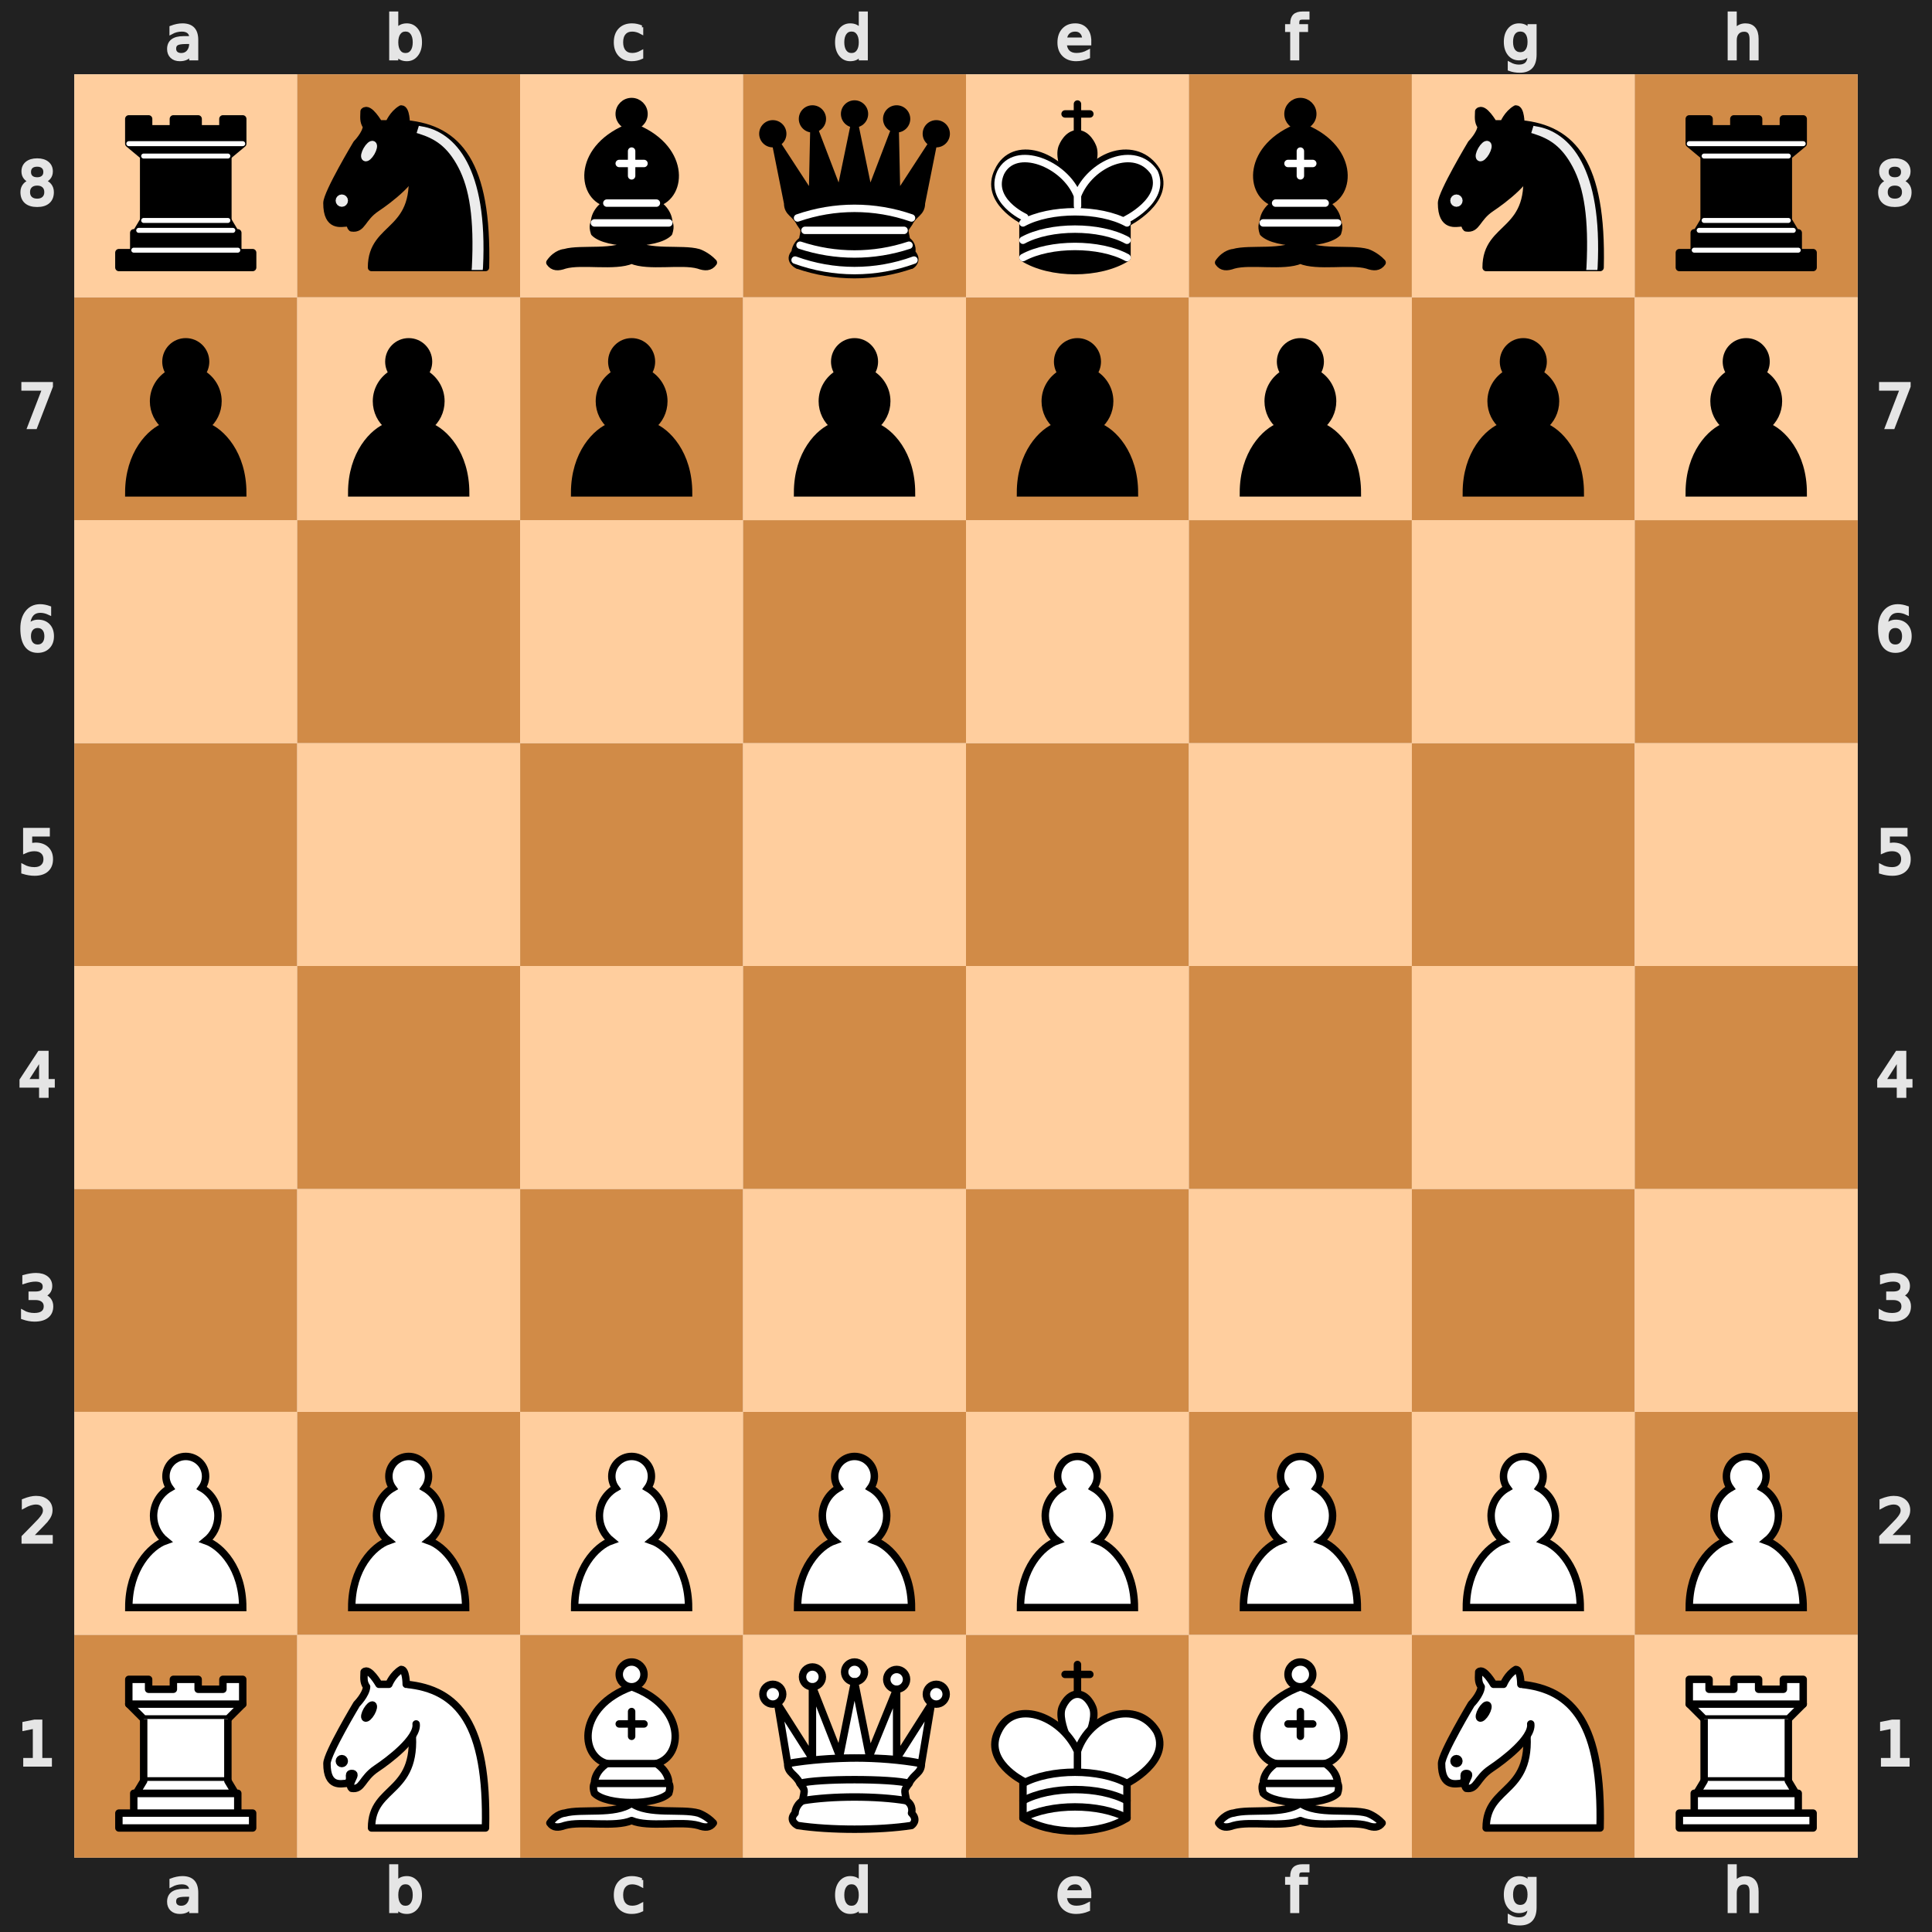
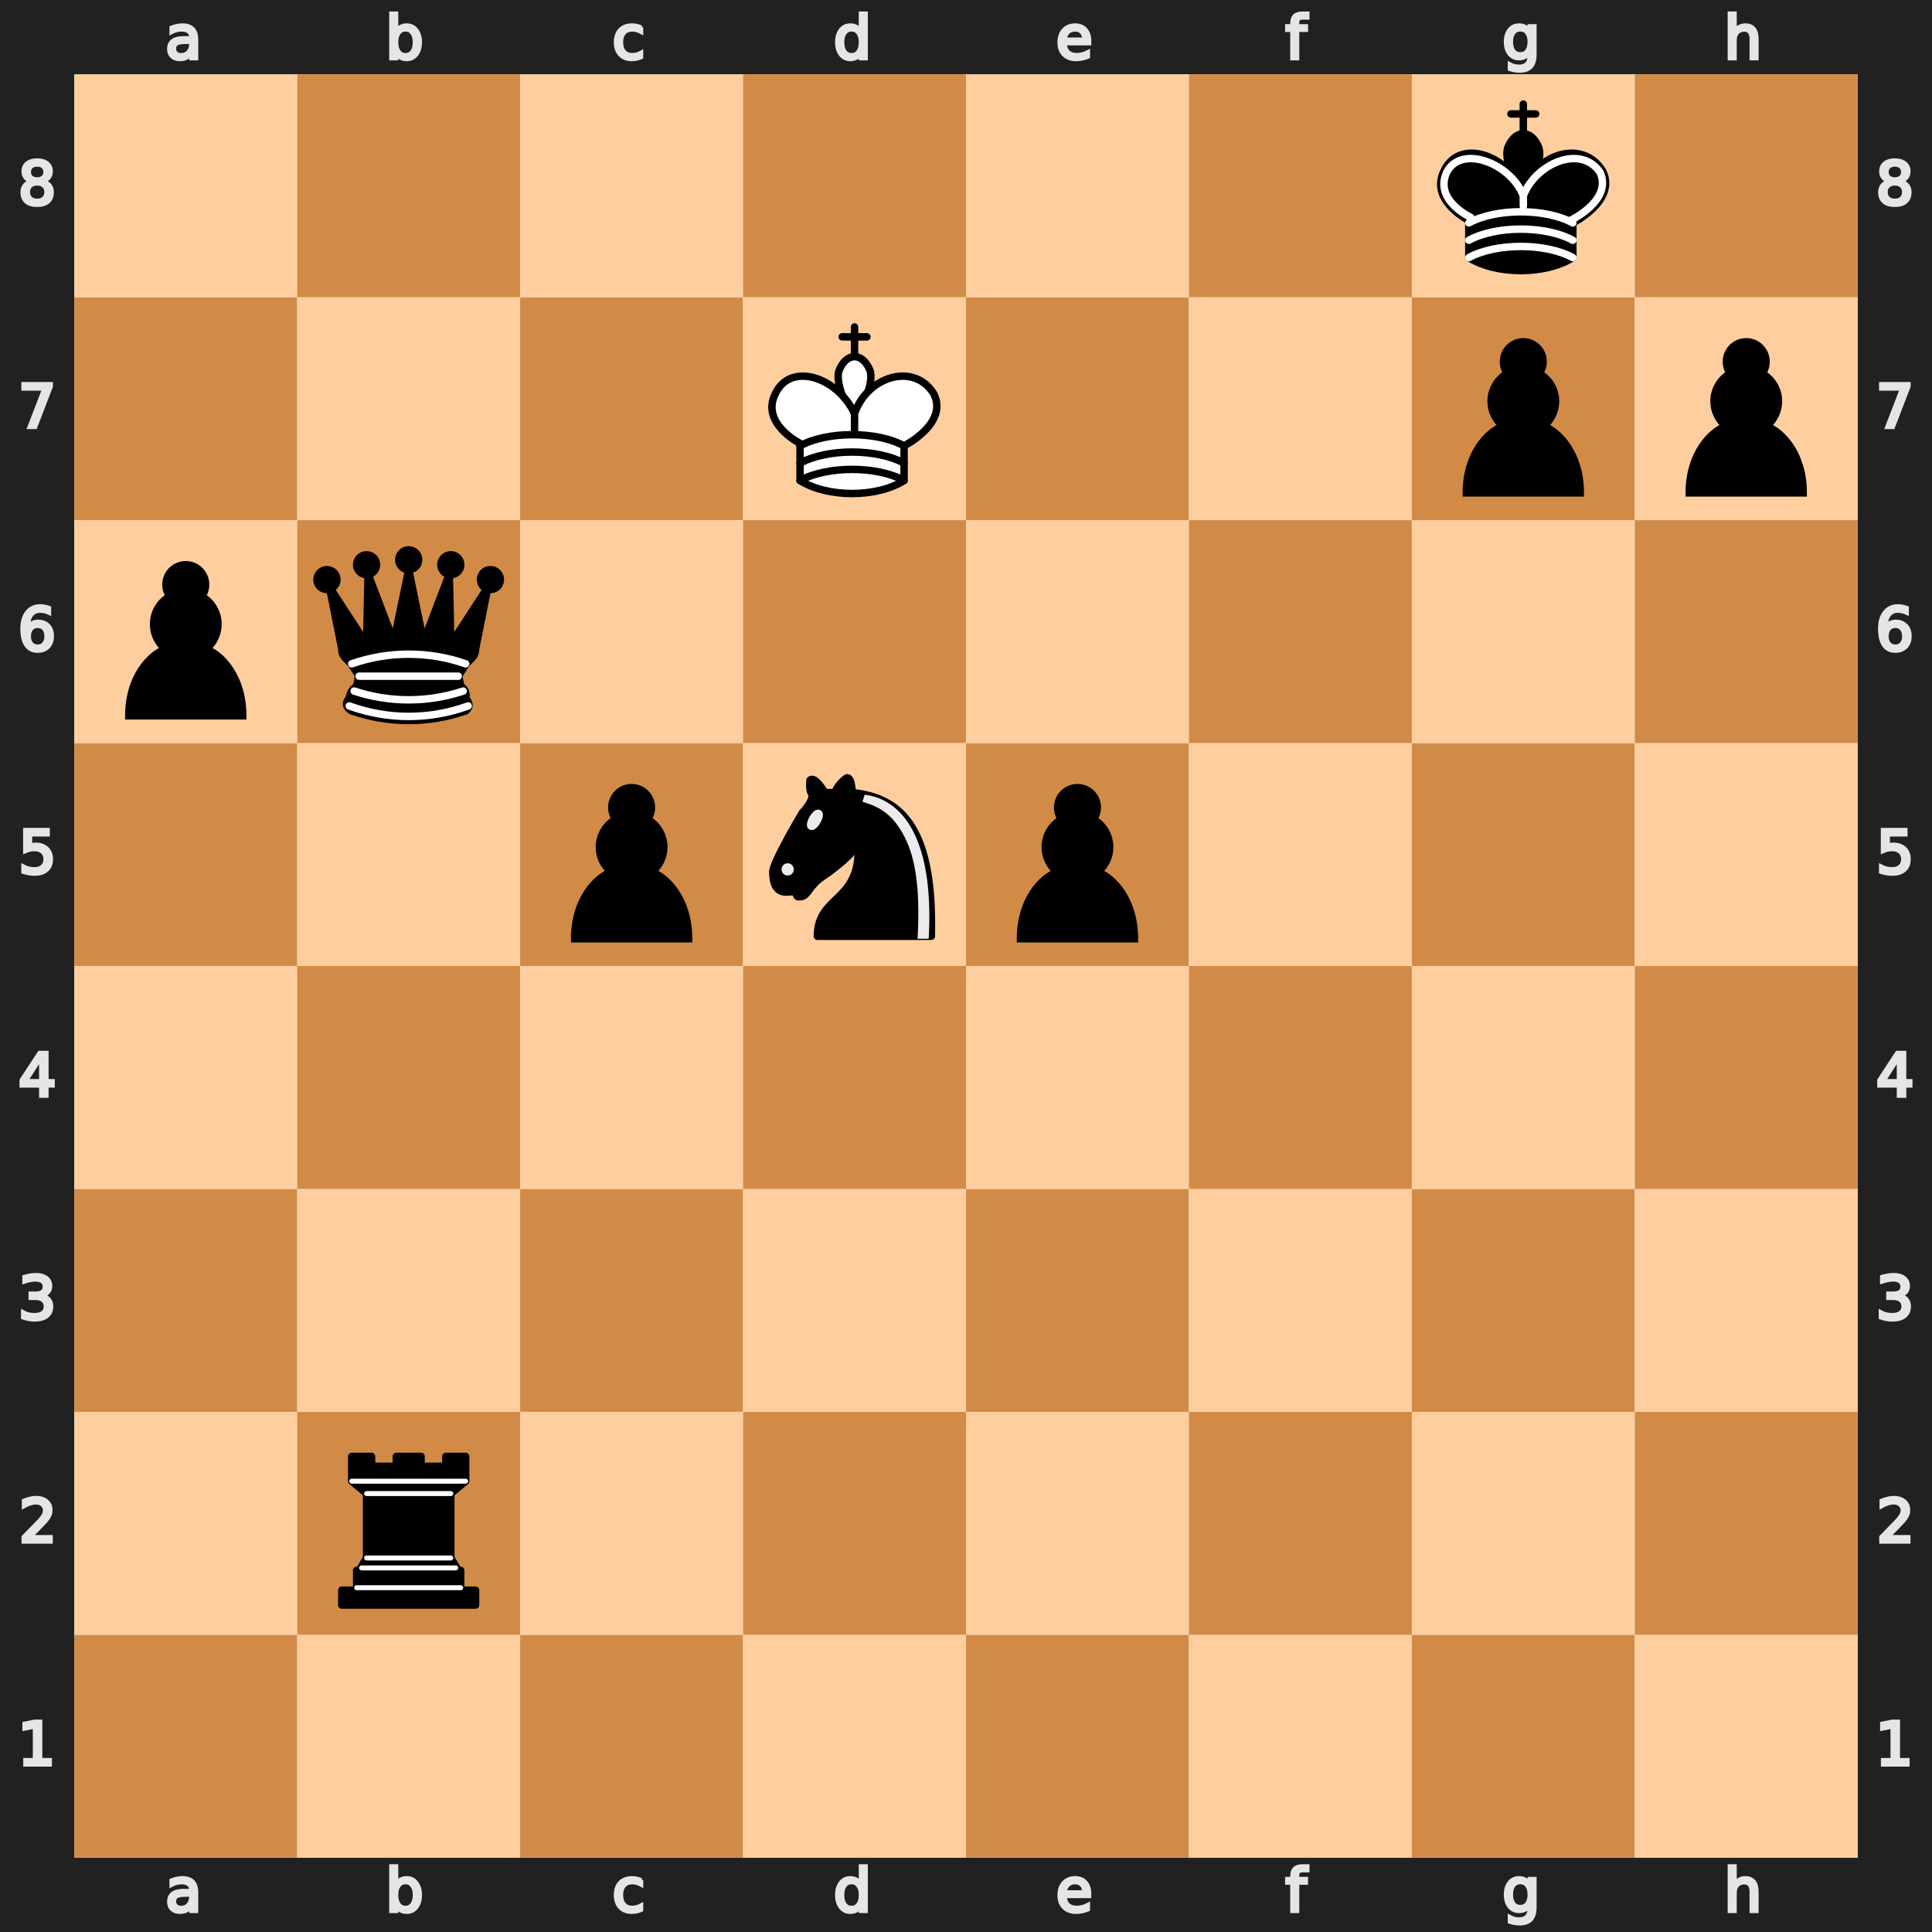
<svg xmlns="http://www.w3.org/2000/svg" xmlns:xlink="http://www.w3.org/1999/xlink" viewBox="0 0 390 390" width="400" height="400">
  <defs>
-     <g id="white-pawn" class="white pawn">
-       <path d="M22.5 9c-2.21 0-4 1.79-4 4 0 .89.29 1.71.78 2.38C17.33 16.5 16 18.59 16 21c0 2.03.94 3.84 2.41 5.03-3 1.06-7.41 5.55-7.41 13.47h23c0-7.92-4.41-12.41-7.41-13.47 1.47-1.19 2.41-3 2.41-5.03 0-2.41-1.33-4.5-3.28-5.62.49-.67.78-1.49.78-2.38 0-2.21-1.79-4-4-4z" fill="#fff" stroke="#000" stroke-width="1.5" stroke-linecap="round" />
-     </g>
-     <g id="white-knight" class="white knight" fill="none" fill-rule="evenodd" stroke="#000" stroke-width="1.5" stroke-linecap="round" stroke-linejoin="round">
-       <path d="M 22,10 C 32.5,11 38.5,18 38,39 L 15,39 C 15,30 25,32.5 23,18" style="fill:#ffffff; stroke:#000000;" />
-       <path d="M 24,18 C 24.38,20.91 18.45,25.37 16,27 C 13,29 13.18,31.34 11,31 C 9.958,30.06 12.41,27.96 11,28 C 10,28 11.19,29.23 10,30 C 9,30 5.997,31 6,26 C 6,24 12,14 12,14 C 12,14 13.89,12.1 14,10.5 C 13.27,9.506 13.5,8.5 13.5,7.5 C 14.5,6.5 16.5,10 16.5,10 L 18.5,10 C 18.5,10 19.28,8.008 21,7 C 22,7 22,10 22,10" style="fill:#ffffff; stroke:#000000;" />
-       <path d="M 9.5 25.5 A 0.5 0.5 0 1 1 8.5,25.5 A 0.5 0.5 0 1 1 9.5 25.5 z" style="fill:#000000; stroke:#000000;" />
-       <path d="M 15 15.5 A 0.5 1.5 0 1 1 14,15.5 A 0.5 1.5 0 1 1 15 15.5 z" transform="matrix(0.866,0.5,-0.5,0.866,9.693,-5.173)" style="fill:#000000; stroke:#000000;" />
-     </g>
-     <g id="white-bishop" class="white bishop" fill="none" fill-rule="evenodd" stroke="#000" stroke-width="1.5" stroke-linecap="round" stroke-linejoin="round">
-       <g fill="#fff" stroke-linecap="butt">
-         <path d="M9 36c3.39-.97 10.11.43 13.5-2 3.39 2.43 10.11 1.03 13.5 2 0 0 1.65.54 3 2-.68.97-1.65.99-3 .5-3.39-.97-10.11.46-13.5-1-3.39 1.46-10.11.03-13.5 1-1.354.49-2.323.47-3-.5 1.354-1.94 3-2 3-2zM15 32c2.5 2.5 12.5 2.5 15 0 .5-1.5 0-2 0-2 0-2.5-2.5-4-2.5-4 5.5-1.5 6-11.5-5-15.5-11 4-10.5 14-5 15.5 0 0-2.5 1.5-2.5 4 0 0-.5.5 0 2zM25 8a2.5 2.5 0 1 1-5 0 2.5 2.5 0 1 1 5 0z" />
-       </g>
-       <path d="M17.5 26h10M15 30h15m-7.5-14.5v5M20 18h5" stroke-linejoin="miter" />
-     </g>
-     <g id="white-rook" class="white rook" fill="#fff" fill-rule="evenodd" stroke="#000" stroke-width="1.5" stroke-linecap="round" stroke-linejoin="round">
-       <path d="M9 39h27v-3H9v3zM12 36v-4h21v4H12zM11 14V9h4v2h5V9h5v2h5V9h4v5" stroke-linecap="butt" />
-       <path d="M34 14l-3 3H14l-3-3" />
-       <path d="M31 17v12.5H14V17" stroke-linecap="butt" stroke-linejoin="miter" />
-       <path d="M31 29.5l1.5 2.5h-20l1.5-2.5" />
-       <path d="M11 14h23" fill="none" stroke-linejoin="miter" />
-     </g>
-     <g id="white-queen" class="white queen" fill="#fff" fill-rule="evenodd" stroke="#000" stroke-width="1.5" stroke-linecap="round" stroke-linejoin="round">
-       <path d="M8 12a2 2 0 1 1-4 0 2 2 0 1 1 4 0zM24.5 7.5a2 2 0 1 1-4 0 2 2 0 1 1 4 0zM41 12a2 2 0 1 1-4 0 2 2 0 1 1 4 0zM16 8.5a2 2 0 1 1-4 0 2 2 0 1 1 4 0zM33 9a2 2 0 1 1-4 0 2 2 0 1 1 4 0z" />
-       <path d="M9 26c8.5-1.5 21-1.5 27 0l2-12-7 11V11l-5.5 13.5-3-15-3 15-5.5-14V25L7 14l2 12zM9 26c0 2 1.5 2 2.5 4 1 1.5 1 1 .5 3.5-1.5 1-1.5 2.5-1.5 2.5-1.5 1.5.5 2.5.5 2.5 6.5 1 16.5 1 23 0 0 0 1.5-1 0-2.5 0 0 .5-1.5-1-2.5-.5-2.5-.5-2 .5-3.5 1-2 2.5-2 2.5-4-8.5-1.5-18.5-1.5-27 0z" stroke-linecap="butt" />
-       <path d="M11.5 30c3.5-1 18.5-1 22 0M12 33.5c6-1 15-1 21 0" fill="none" />
-     </g>
    <g id="white-king" class="white king" fill="none" fill-rule="evenodd" stroke="#000" stroke-width="1.5" stroke-linecap="round" stroke-linejoin="round">
      <path d="M22.5 11.63V6M20 8h5" stroke-linejoin="miter" />
      <path d="M22.5 25s4.5-7.5 3-10.5c0 0-1-2.5-3-2.5s-3 2.5-3 2.5c-1.5 3 3 10.5 3 10.5" fill="#fff" stroke-linecap="butt" stroke-linejoin="miter" />
      <path d="M11.5 37c5.5 3.5 15.5 3.5 21 0v-7s9-4.5 6-10.5c-4-6.5-13.5-3.5-16 4V27v-3.5c-3.5-7.5-13-10.5-16-4-3 6 5 10 5 10V37z" fill="#fff" />
      <path d="M11.5 30c5.5-3 15.5-3 21 0m-21 3.5c5.5-3 15.5-3 21 0m-21 3.5c5.5-3 15.5-3 21 0" />
    </g>
    <g id="black-pawn" class="black pawn">
      <path d="M22.5 9c-2.21 0-4 1.79-4 4 0 .89.29 1.71.78 2.38C17.33 16.5 16 18.59 16 21c0 2.03.94 3.84 2.41 5.03-3 1.06-7.41 5.55-7.41 13.47h23c0-7.92-4.41-12.41-7.41-13.47 1.47-1.19 2.41-3 2.41-5.03 0-2.41-1.33-4.5-3.28-5.62.49-.67.78-1.49.78-2.38 0-2.21-1.79-4-4-4z" fill="#000" stroke="#000" stroke-width="1.5" stroke-linecap="round" />
    </g>
    <g id="black-knight" class="black knight" fill="none" fill-rule="evenodd" stroke="#000" stroke-width="1.5" stroke-linecap="round" stroke-linejoin="round">
      <path d="M 22,10 C 32.5,11 38.5,18 38,39 L 15,39 C 15,30 25,32.5 23,18" style="fill:#000000; stroke:#000000;" />
      <path d="M 24,18 C 24.38,20.91 18.45,25.37 16,27 C 13,29 13.18,31.34 11,31 C 9.958,30.06 12.41,27.96 11,28 C 10,28 11.19,29.23 10,30 C 9,30 5.997,31 6,26 C 6,24 12,14 12,14 C 12,14 13.89,12.1 14,10.5 C 13.27,9.506 13.5,8.5 13.5,7.5 C 14.5,6.5 16.5,10 16.5,10 L 18.5,10 C 18.5,10 19.28,8.008 21,7 C 22,7 22,10 22,10" style="fill:#000000; stroke:#000000;" />
      <path d="M 9.5 25.5 A 0.5 0.5 0 1 1 8.5,25.5 A 0.5 0.5 0 1 1 9.5 25.5 z" style="fill:#ececec; stroke:#ececec;" />
      <path d="M 15 15.5 A 0.5 1.5 0 1 1 14,15.5 A 0.5 1.5 0 1 1 15 15.5 z" transform="matrix(0.866,0.5,-0.5,0.866,9.693,-5.173)" style="fill:#ececec; stroke:#ececec;" />
      <path d="M 24.55,10.4 L 24.1,11.85 L 24.6,12 C 27.75,13 30.25,14.49 32.5,18.75 C 34.75,23.01 35.75,29.06 35.25,39 L 35.2,39.5 L 37.45,39.5 L 37.5,39 C 38,28.94 36.62,22.15 34.25,17.66 C 31.88,13.17 28.46,11.02 25.06,10.5 L 24.55,10.4 z " style="fill:#ececec; stroke:none;" />
-     </g>
-     <g id="black-bishop" class="black bishop" fill="none" fill-rule="evenodd" stroke="#000" stroke-width="1.5" stroke-linecap="round" stroke-linejoin="round">
-       <path d="M9 36c3.39-.97 10.11.43 13.5-2 3.39 2.43 10.11 1.03 13.5 2 0 0 1.65.54 3 2-.68.97-1.65.99-3 .5-3.39-.97-10.11.46-13.5-1-3.39 1.46-10.11.03-13.5 1-1.354.49-2.323.47-3-.5 1.354-1.94 3-2 3-2zm6-4c2.5 2.5 12.5 2.5 15 0 .5-1.5 0-2 0-2 0-2.5-2.5-4-2.5-4 5.5-1.5 6-11.5-5-15.5-11 4-10.5 14-5 15.5 0 0-2.5 1.5-2.5 4 0 0-.5.5 0 2zM25 8a2.5 2.5 0 1 1-5 0 2.5 2.5 0 1 1 5 0z" fill="#000" stroke-linecap="butt" />
-       <path d="M17.5 26h10M15 30h15m-7.5-14.5v5M20 18h5" stroke="#fff" stroke-linejoin="miter" />
    </g>
    <g id="black-rook" class="black rook" fill="#000" fill-rule="evenodd" stroke="#000" stroke-width="1.5" stroke-linecap="round" stroke-linejoin="round">
      <path d="M9 39h27v-3H9v3zM12.5 32l1.5-2.5h17l1.5 2.5h-20zM12 36v-4h21v4H12z" stroke-linecap="butt" />
      <path d="M14 29.5v-13h17v13H14z" stroke-linecap="butt" stroke-linejoin="miter" />
      <path d="M14 16.5L11 14h23l-3 2.5H14zM11 14V9h4v2h5V9h5v2h5V9h4v5H11z" stroke-linecap="butt" />
      <path d="M12 35.5h21M13 31.5h19M14 29.5h17M14 16.5h17M11 14h23" fill="none" stroke="#fff" stroke-width="1" stroke-linejoin="miter" />
    </g>
    <g id="black-queen" class="black queen" fill="#000" fill-rule="evenodd" stroke="#000" stroke-width="1.5" stroke-linecap="round" stroke-linejoin="round">
      <g fill="#000" stroke="none">
        <circle cx="6" cy="12" r="2.75" />
        <circle cx="14" cy="9" r="2.75" />
        <circle cx="22.5" cy="8" r="2.75" />
        <circle cx="31" cy="9" r="2.75" />
        <circle cx="39" cy="12" r="2.75" />
      </g>
      <path d="M9 26c8.5-1.5 21-1.5 27 0l2.5-12.5L31 25l-.3-14.1-5.2 13.6-3-14.5-3 14.5-5.2-13.6L14 25 6.5 13.5 9 26zM9 26c0 2 1.5 2 2.5 4 1 1.5 1 1 .5 3.5-1.5 1-1.5 2.5-1.5 2.5-1.5 1.5.5 2.5.5 2.5 6.5 1 16.5 1 23 0 0 0 1.5-1 0-2.5 0 0 .5-1.5-1-2.5-.5-2.5-.5-2 .5-3.5 1-2 2.5-2 2.5-4-8.5-1.5-18.5-1.5-27 0z" stroke-linecap="butt" />
      <path d="M11 38.5a35 35 1 0 0 23 0" fill="none" stroke-linecap="butt" />
      <path d="M11 29a35 35 1 0 1 23 0M12.5 31.5h20M11.5 34.5a35 35 1 0 0 22 0M10.5 37.5a35 35 1 0 0 24 0" fill="none" stroke="#fff" />
    </g>
    <g id="black-king" class="black king" fill="none" fill-rule="evenodd" stroke="#000" stroke-width="1.5" stroke-linecap="round" stroke-linejoin="round">
      <path d="M22.5 11.63V6" stroke-linejoin="miter" />
      <path d="M22.5 25s4.5-7.5 3-10.5c0 0-1-2.5-3-2.5s-3 2.5-3 2.5c-1.5 3 3 10.5 3 10.5" fill="#000" stroke-linecap="butt" stroke-linejoin="miter" />
      <path d="M11.5 37c5.5 3.5 15.5 3.5 21 0v-7s9-4.5 6-10.5c-4-6.5-13.5-3.5-16 4V27v-3.5c-3.5-7.5-13-10.5-16-4-3 6 5 10 5 10V37z" fill="#000" />
      <path d="M20 8h5" stroke-linejoin="miter" />
      <path d="M32 29.5s8.5-4 6.03-9.65C34.15 14 25 18 22.5 24.5l.01 2.1-.01-2.1C20 18 9.906 14 6.997 19.85c-2.497 5.65 4.853 9 4.853 9M11.5 30c5.5-3 15.5-3 21 0m-21 3.5c5.5-3 15.5-3 21 0m-21 3.5c5.5-3 15.5-3 21 0" stroke="#fff" />
    </g>
  </defs>
  <rect x="7.5" y="7.5" width="375" height="375" fill="none" stroke="#212121" stroke-width="15" />
  <g transform="translate(20, 1) scale(0.75, 0.75)" fill="#e5e5e5" stroke="#e5e5e5">
    <path d="M23.328 10.016q-1.742 0-2.414.398-.672.398-.672 1.36 0 .765.5 1.218.508.445 1.375.445 1.196 0 1.914-.843.727-.852.727-2.258v-.32zm2.867-.594v4.992h-1.437v-1.328q-.492.797-1.227 1.18-.734.375-1.797.375-1.343 0-2.14-.75-.79-.758-.79-2.024 0-1.476.985-2.226.992-.75 2.953-.75h2.016V8.75q0-.992-.656-1.531-.649-.547-1.829-.547-.75 0-1.46.18-.711.18-1.368.539V6.062q.79-.304 1.532-.453.742-.156 1.445-.156 1.898 0 2.836.984.937.985.937 2.985z" />
  </g>
  <g transform="translate(20, 375) scale(0.75, 0.75)" fill="#e5e5e5" stroke="#e5e5e5">
    <path d="M23.328 10.016q-1.742 0-2.414.398-.672.398-.672 1.36 0 .765.5 1.218.508.445 1.375.445 1.196 0 1.914-.843.727-.852.727-2.258v-.32zm2.867-.594v4.992h-1.437v-1.328q-.492.797-1.227 1.18-.734.375-1.797.375-1.343 0-2.14-.75-.79-.758-.79-2.024 0-1.476.985-2.226.992-.75 2.953-.75h2.016V8.75q0-.992-.656-1.531-.649-.547-1.829-.547-.75 0-1.46.18-.711.18-1.368.539V6.062q.79-.304 1.532-.453.742-.156 1.445-.156 1.898 0 2.836.984.937.985.937 2.985z" />
  </g>
  <g transform="translate(65, 1) scale(0.75, 0.75)" fill="#e5e5e5" stroke="#e5e5e5">
    <path d="M24.922 10.047q0-1.586-.656-2.485-.649-.906-1.79-.906-1.14 0-1.796.906-.649.899-.649 2.485 0 1.586.649 2.492.656.898 1.797.898 1.14 0 1.789-.898.656-.906.656-2.492zm-4.89-3.055q.452-.781 1.14-1.156.695-.383 1.656-.383 1.594 0 2.586 1.266 1 1.265 1 3.328 0 2.062-1 3.328-.992 1.266-2.586 1.266-.96 0-1.656-.375-.688-.383-1.14-1.164v1.312h-1.446V2.258h1.445z" />
  </g>
  <g transform="translate(65, 375) scale(0.75, 0.75)" fill="#e5e5e5" stroke="#e5e5e5">
    <path d="M24.922 10.047q0-1.586-.656-2.485-.649-.906-1.79-.906-1.14 0-1.796.906-.649.899-.649 2.485 0 1.586.649 2.492.656.898 1.797.898 1.14 0 1.789-.898.656-.906.656-2.492zm-4.89-3.055q.452-.781 1.14-1.156.695-.383 1.656-.383 1.594 0 2.586 1.266 1 1.265 1 3.328 0 2.062-1 3.328-.992 1.266-2.586 1.266-.96 0-1.656-.375-.688-.383-1.14-1.164v1.312h-1.446V2.258h1.445z" />
  </g>
  <g transform="translate(110, 1) scale(0.75, 0.75)" fill="#e5e5e5" stroke="#e5e5e5">
    <path d="M25.96 6v1.344q-.608-.336-1.226-.5-.609-.172-1.234-.172-1.398 0-2.172.89-.773.883-.773 2.485 0 1.601.773 2.492.774.883 2.172.883.625 0 1.234-.164.618-.172 1.227-.508v1.328q-.602.281-1.25.422-.64.14-1.367.14-1.977 0-3.14-1.242-1.165-1.242-1.165-3.351 0-2.14 1.172-3.367 1.18-1.227 3.227-1.227.664 0 1.296.14.633.134 1.227.407z" />
  </g>
  <g transform="translate(110, 375) scale(0.75, 0.75)" fill="#e5e5e5" stroke="#e5e5e5">
    <path d="M25.96 6v1.344q-.608-.336-1.226-.5-.609-.172-1.234-.172-1.398 0-2.172.89-.773.883-.773 2.485 0 1.601.773 2.492.774.883 2.172.883.625 0 1.234-.164.618-.172 1.227-.508v1.328q-.602.281-1.25.422-.64.14-1.367.14-1.977 0-3.14-1.242-1.165-1.242-1.165-3.351 0-2.14 1.172-3.367 1.18-1.227 3.227-1.227.664 0 1.296.14.633.134 1.227.407z" />
  </g>
  <g transform="translate(155, 1) scale(0.75, 0.75)" fill="#e5e5e5" stroke="#e5e5e5">
    <path d="M24.973 6.992V2.258h1.437v12.156h-1.437v-1.312q-.453.78-1.149 1.164-.687.375-1.656.375-1.586 0-2.586-1.266-.992-1.266-.992-3.328 0-2.063.992-3.328 1-1.266 2.586-1.266.969 0 1.656.383.696.375 1.149 1.156zm-4.899 3.055q0 1.586.649 2.492.656.898 1.797.898 1.14 0 1.796-.898.657-.906.657-2.492 0-1.586-.657-2.485-.656-.906-1.796-.906-1.141 0-1.797.906-.649.899-.649 2.485z" />
  </g>
  <g transform="translate(155, 375) scale(0.75, 0.75)" fill="#e5e5e5" stroke="#e5e5e5">
    <path d="M24.973 6.992V2.258h1.437v12.156h-1.437v-1.312q-.453.78-1.149 1.164-.687.375-1.656.375-1.586 0-2.586-1.266-.992-1.266-.992-3.328 0-2.063.992-3.328 1-1.266 2.586-1.266.969 0 1.656.383.696.375 1.149 1.156zm-4.899 3.055q0 1.586.649 2.492.656.898 1.797.898 1.14 0 1.796-.898.657-.906.657-2.492 0-1.586-.657-2.485-.656-.906-1.796-.906-1.141 0-1.797.906-.649.899-.649 2.485z" />
  </g>
  <g transform="translate(200, 1) scale(0.75, 0.75)" fill="#e5e5e5" stroke="#e5e5e5">
    <path d="M26.555 9.68v.703h-6.61q.094 1.484.89 2.265.806.774 2.235.774.828 0 1.602-.203.781-.203 1.547-.61v1.36q-.774.328-1.586.5-.813.172-1.649.172-2.093 0-3.32-1.22-1.219-1.218-1.219-3.296 0-2.148 1.157-3.406 1.164-1.266 3.132-1.266 1.766 0 2.79 1.14 1.03 1.134 1.03 3.087zm-1.438-.422q-.015-1.18-.664-1.883-.64-.703-1.703-.703-1.203 0-1.93.68-.718.68-.828 1.914z" />
  </g>
  <g transform="translate(200, 375) scale(0.75, 0.75)" fill="#e5e5e5" stroke="#e5e5e5">
    <path d="M26.555 9.68v.703h-6.61q.094 1.484.89 2.265.806.774 2.235.774.828 0 1.602-.203.781-.203 1.547-.61v1.36q-.774.328-1.586.5-.813.172-1.649.172-2.093 0-3.32-1.22-1.219-1.218-1.219-3.296 0-2.148 1.157-3.406 1.164-1.266 3.132-1.266 1.766 0 2.79 1.14 1.03 1.134 1.03 3.087zm-1.438-.422q-.015-1.18-.664-1.883-.64-.703-1.703-.703-1.203 0-1.93.68-.718.68-.828 1.914z" />
  </g>
  <g transform="translate(245, 1) scale(0.75, 0.75)" fill="#e5e5e5" stroke="#e5e5e5">
    <path d="M25.285 2.258v1.195H23.91q-.773 0-1.078.313-.297.312-.297 1.125v.773h2.367v1.117h-2.367v7.633H21.09V6.781h-1.375V5.664h1.375v-.61q0-1.46.68-2.124.68-.672 2.156-.672z" />
  </g>
  <g transform="translate(245, 375) scale(0.75, 0.75)" fill="#e5e5e5" stroke="#e5e5e5">
    <path d="M25.285 2.258v1.195H23.91q-.773 0-1.078.313-.297.312-.297 1.125v.773h2.367v1.117h-2.367v7.633H21.09V6.781h-1.375V5.664h1.375v-.61q0-1.46.68-2.124.68-.672 2.156-.672z" />
  </g>
  <g transform="translate(290, 1) scale(0.75, 0.75)" fill="#e5e5e5" stroke="#e5e5e5">
    <path d="M24.973 9.937q0-1.562-.649-2.421-.64-.86-1.804-.86-1.157 0-1.805.86-.64.859-.64 2.421 0 1.555.64 2.415.648.859 1.805.859 1.164 0 1.804-.86.649-.859.649-2.414zm1.437 3.391q0 2.234-.992 3.32-.992 1.094-3.04 1.094-.757 0-1.429-.117-.672-.11-1.304-.344v-1.398q.632.344 1.25.508.617.164 1.257.164 1.414 0 2.118-.743.703-.734.703-2.226v-.711q-.446.773-1.141 1.156-.695.383-1.664.383-1.61 0-2.594-1.227-.984-1.226-.984-3.25 0-2.03.984-3.257.985-1.227 2.594-1.227.969 0 1.664.383t1.14 1.156V5.664h1.438z" />
  </g>
  <g transform="translate(290, 375) scale(0.75, 0.75)" fill="#e5e5e5" stroke="#e5e5e5">
    <path d="M24.973 9.937q0-1.562-.649-2.421-.64-.86-1.804-.86-1.157 0-1.805.86-.64.859-.64 2.421 0 1.555.64 2.415.648.859 1.805.859 1.164 0 1.804-.86.649-.859.649-2.414zm1.437 3.391q0 2.234-.992 3.32-.992 1.094-3.04 1.094-.757 0-1.429-.117-.672-.11-1.304-.344v-1.398q.632.344 1.25.508.617.164 1.257.164 1.414 0 2.118-.743.703-.734.703-2.226v-.711q-.446.773-1.141 1.156-.695.383-1.664.383-1.61 0-2.594-1.227-.984-1.226-.984-3.25 0-2.03.984-3.257.985-1.227 2.594-1.227.969 0 1.664.383t1.14 1.156V5.664h1.438z" />
  </g>
  <g transform="translate(335, 1) scale(0.75, 0.75)" fill="#e5e5e5" stroke="#e5e5e5">
    <path d="M26.164 9.133v5.281h-1.437V9.18q0-1.243-.485-1.86-.484-.617-1.453-.617-1.164 0-1.836.742-.672.742-.672 2.024v4.945h-1.445V2.258h1.445v4.765q.516-.789 1.211-1.18.703-.39 1.617-.39 1.508 0 2.282.938.773.93.773 2.742z" />
  </g>
  <g transform="translate(335, 375) scale(0.75, 0.75)" fill="#e5e5e5" stroke="#e5e5e5">
    <path d="M26.164 9.133v5.281h-1.437V9.18q0-1.243-.485-1.86-.484-.617-1.453-.617-1.164 0-1.836.742-.672.742-.672 2.024v4.945h-1.445V2.258h1.445v4.765q.516-.789 1.211-1.18.703-.39 1.617-.39 1.508 0 2.282.938.773.93.773 2.742z" />
  </g>
  <g transform="translate(0, 335) scale(0.75, 0.75)" fill="#e5e5e5" stroke="#e5e5e5">
    <path d="M6.754 26.996h2.578v-8.898l-2.805.562v-1.437l2.79-.563h1.578v10.336h2.578v1.328h-6.72z" />
  </g>
  <g transform="translate(375, 335) scale(0.75, 0.75)" fill="#e5e5e5" stroke="#e5e5e5">
    <path d="M6.754 26.996h2.578v-8.898l-2.805.562v-1.437l2.79-.563h1.578v10.336h2.578v1.328h-6.72z" />
  </g>
  <g transform="translate(0, 290) scale(0.75, 0.75)" fill="#e5e5e5" stroke="#e5e5e5">
    <path d="M8.195 26.996h5.508v1.328H6.297v-1.328q.898-.93 2.445-2.492 1.555-1.57 1.953-2.024.758-.851 1.055-1.437.305-.594.305-1.164 0-.93-.657-1.516-.648-.586-1.695-.586-.742 0-1.57.258-.82.258-1.758.781v-1.593q.953-.383 1.781-.578.828-.196 1.516-.196 1.812 0 2.89.906 1.079.907 1.079 2.422 0 .72-.274 1.368-.265.64-.976 1.515-.196.227-1.243 1.313-1.046 1.078-2.953 3.023z" />
  </g>
  <g transform="translate(375, 290) scale(0.75, 0.75)" fill="#e5e5e5" stroke="#e5e5e5">
    <path d="M8.195 26.996h5.508v1.328H6.297v-1.328q.898-.93 2.445-2.492 1.555-1.57 1.953-2.024.758-.851 1.055-1.437.305-.594.305-1.164 0-.93-.657-1.516-.648-.586-1.695-.586-.742 0-1.57.258-.82.258-1.758.781v-1.593q.953-.383 1.781-.578.828-.196 1.516-.196 1.812 0 2.89.906 1.079.907 1.079 2.422 0 .72-.274 1.368-.265.64-.976 1.515-.196.227-1.243 1.313-1.046 1.078-2.953 3.023z" />
  </g>
  <g transform="translate(0, 245) scale(0.75, 0.75)" fill="#e5e5e5" stroke="#e5e5e5">
    <path d="M11.434 22.035q1.132.242 1.765 1.008.64.766.64 1.89 0 1.727-1.187 2.672-1.187.946-3.375.946-.734 0-1.515-.149-.774-.14-1.602-.43V26.45q.656.383 1.438.578.78.196 1.632.196 1.485 0 2.258-.586.782-.586.782-1.703 0-1.032-.727-1.61-.719-.586-2.008-.586h-1.36v-1.297h1.423q1.164 0 1.78-.46.618-.47.618-1.344 0-.899-.64-1.375-.633-.485-1.82-.485-.65 0-1.391.141-.743.14-1.633.437V16.95q.898-.25 1.68-.375.788-.125 1.484-.125 1.797 0 2.844.82 1.046.813 1.046 2.204 0 .968-.554 1.64-.555.664-1.578.922z" />
  </g>
  <g transform="translate(375, 245) scale(0.75, 0.75)" fill="#e5e5e5" stroke="#e5e5e5">
    <path d="M11.434 22.035q1.132.242 1.765 1.008.64.766.64 1.89 0 1.727-1.187 2.672-1.187.946-3.375.946-.734 0-1.515-.149-.774-.14-1.602-.43V26.45q.656.383 1.438.578.78.196 1.632.196 1.485 0 2.258-.586.782-.586.782-1.703 0-1.032-.727-1.61-.719-.586-2.008-.586h-1.36v-1.297h1.423q1.164 0 1.78-.46.618-.47.618-1.344 0-.899-.64-1.375-.633-.485-1.82-.485-.65 0-1.391.141-.743.14-1.633.437V16.95q.898-.25 1.68-.375.788-.125 1.484-.125 1.797 0 2.844.82 1.046.813 1.046 2.204 0 .968-.554 1.64-.555.664-1.578.922z" />
  </g>
  <g transform="translate(0, 200) scale(0.75, 0.75)" fill="#e5e5e5" stroke="#e5e5e5">
    <path d="M11.016 18.035L7.03 24.262h3.985zm-.414-1.375h1.984v7.602h1.664v1.312h-1.664v2.75h-1.57v-2.75H5.75v-1.523z" />
  </g>
  <g transform="translate(375, 200) scale(0.75, 0.75)" fill="#e5e5e5" stroke="#e5e5e5">
    <path d="M11.016 18.035L7.03 24.262h3.985zm-.414-1.375h1.984v7.602h1.664v1.312h-1.664v2.75h-1.57v-2.75H5.75v-1.523z" />
  </g>
  <g transform="translate(0, 155) scale(0.75, 0.75)" fill="#e5e5e5" stroke="#e5e5e5">
    <path d="M6.719 16.66h6.195v1.328h-4.75v2.86q.344-.118.688-.172.343-.063.687-.063 1.953 0 3.094 1.07 1.14 1.07 1.14 2.899 0 1.883-1.171 2.93-1.172 1.039-3.305 1.039-.735 0-1.5-.125-.758-.125-1.57-.375v-1.586q.703.383 1.453.57.75.188 1.586.188 1.351 0 2.14-.711.79-.711.79-1.93 0-1.219-.79-1.93-.789-.71-2.14-.71-.633 0-1.266.14-.625.14-1.281.438z" />
  </g>
  <g transform="translate(375, 155) scale(0.75, 0.75)" fill="#e5e5e5" stroke="#e5e5e5">
    <path d="M6.719 16.66h6.195v1.328h-4.75v2.86q.344-.118.688-.172.343-.063.687-.063 1.953 0 3.094 1.07 1.14 1.07 1.14 2.899 0 1.883-1.171 2.93-1.172 1.039-3.305 1.039-.735 0-1.5-.125-.758-.125-1.57-.375v-1.586q.703.383 1.453.57.75.188 1.586.188 1.351 0 2.14-.711.79-.711.79-1.93 0-1.219-.79-1.93-.789-.71-2.14-.71-.633 0-1.266.14-.625.14-1.281.438z" />
  </g>
  <g transform="translate(0, 110) scale(0.75, 0.75)" fill="#e5e5e5" stroke="#e5e5e5">
    <path d="M10.137 21.863q-1.063 0-1.688.727-.617.726-.617 1.992 0 1.258.617 1.992.625.727 1.688.727 1.062 0 1.68-.727.624-.734.624-1.992 0-1.266-.625-1.992-.617-.727-1.68-.727zm3.133-4.945v1.437q-.594-.28-1.204-.43-.601-.148-1.195-.148-1.562 0-2.39 1.055-.82 1.055-.938 3.188.46-.68 1.156-1.04.696-.367 1.531-.367 1.758 0 2.774 1.07 1.023 1.063 1.023 2.899 0 1.797-1.062 2.883-1.063 1.086-2.828 1.086-2.024 0-3.094-1.547-1.07-1.555-1.07-4.5 0-2.766 1.312-4.406 1.313-1.649 3.524-1.649.593 0 1.195.117.61.118 1.266.352z" />
  </g>
  <g transform="translate(375, 110) scale(0.75, 0.75)" fill="#e5e5e5" stroke="#e5e5e5">
    <path d="M10.137 21.863q-1.063 0-1.688.727-.617.726-.617 1.992 0 1.258.617 1.992.625.727 1.688.727 1.062 0 1.68-.727.624-.734.624-1.992 0-1.266-.625-1.992-.617-.727-1.68-.727zm3.133-4.945v1.437q-.594-.28-1.204-.43-.601-.148-1.195-.148-1.562 0-2.39 1.055-.82 1.055-.938 3.188.46-.68 1.156-1.04.696-.367 1.531-.367 1.758 0 2.774 1.07 1.023 1.063 1.023 2.899 0 1.797-1.062 2.883-1.063 1.086-2.828 1.086-2.024 0-3.094-1.547-1.07-1.555-1.07-4.5 0-2.766 1.312-4.406 1.313-1.649 3.524-1.649.593 0 1.195.117.61.118 1.266.352z" />
  </g>
  <g transform="translate(0, 65) scale(0.75, 0.75)" fill="#e5e5e5" stroke="#e5e5e5">
    <path d="M6.25 16.66h7.5v.672L9.516 28.324H7.867l3.985-10.336H6.25z" />
  </g>
  <g transform="translate(375, 65) scale(0.75, 0.75)" fill="#e5e5e5" stroke="#e5e5e5">
    <path d="M6.25 16.66h7.5v.672L9.516 28.324H7.867l3.985-10.336H6.25z" />
  </g>
  <g transform="translate(0, 20) scale(0.75, 0.75)" fill="#e5e5e5" stroke="#e5e5e5">
    <path d="M10 22.785q-1.125 0-1.773.602-.641.601-.641 1.656t.64 1.656q.649.602 1.774.602t1.773-.602q.649-.61.649-1.656 0-1.055-.649-1.656-.64-.602-1.773-.602zm-1.578-.672q-1.016-.25-1.586-.945-.563-.695-.563-1.695 0-1.399.993-2.211 1-.813 2.734-.813 1.742 0 2.734.813.993.812.993 2.21 0 1-.57 1.696-.563.695-1.571.945 1.14.266 1.773 1.04.641.773.641 1.89 0 1.695-1.04 2.602-1.03.906-2.96.906t-2.969-.906Q6 26.738 6 25.043q0-1.117.64-1.89.641-.774 1.782-1.04zm-.578-2.492q0 .906.562 1.414.57.508 1.594.508 1.016 0 1.586-.508.578-.508.578-1.414 0-.906-.578-1.414-.57-.508-1.586-.508-1.023 0-1.594.508-.562.508-.562 1.414z" />
  </g>
  <g transform="translate(375, 20) scale(0.75, 0.75)" fill="#e5e5e5" stroke="#e5e5e5">
    <path d="M10 22.785q-1.125 0-1.773.602-.641.601-.641 1.656t.64 1.656q.649.602 1.774.602t1.773-.602q.649-.61.649-1.656 0-1.055-.649-1.656-.64-.602-1.773-.602zm-1.578-.672q-1.016-.25-1.586-.945-.563-.695-.563-1.695 0-1.399.993-2.211 1-.813 2.734-.813 1.742 0 2.734.813.993.812.993 2.21 0 1-.57 1.696-.563.695-1.571.945 1.14.266 1.773 1.04.641.773.641 1.89 0 1.695-1.04 2.602-1.03.906-2.96.906t-2.969-.906Q6 26.738 6 25.043q0-1.117.64-1.89.641-.774 1.782-1.04zm-.578-2.492q0 .906.562 1.414.57.508 1.594.508 1.016 0 1.586-.508.578-.508.578-1.414 0-.906-.578-1.414-.57-.508-1.586-.508-1.023 0-1.594.508-.562.508-.562 1.414z" />
  </g>
  <rect x="15" y="330" width="45" height="45" class="square dark a1" stroke="none" fill="#d18b47" />
  <rect x="60" y="330" width="45" height="45" class="square light b1" stroke="none" fill="#ffce9e" />
  <rect x="105" y="330" width="45" height="45" class="square dark c1" stroke="none" fill="#d18b47" />
  <rect x="150" y="330" width="45" height="45" class="square light d1" stroke="none" fill="#ffce9e" />
  <rect x="195" y="330" width="45" height="45" class="square dark e1" stroke="none" fill="#d18b47" />
  <rect x="240" y="330" width="45" height="45" class="square light f1" stroke="none" fill="#ffce9e" />
  <rect x="285" y="330" width="45" height="45" class="square dark g1" stroke="none" fill="#d18b47" />
  <rect x="330" y="330" width="45" height="45" class="square light h1" stroke="none" fill="#ffce9e" />
  <rect x="15" y="285" width="45" height="45" class="square light a2" stroke="none" fill="#ffce9e" />
  <rect x="60" y="285" width="45" height="45" class="square dark b2" stroke="none" fill="#d18b47" />
  <rect x="105" y="285" width="45" height="45" class="square light c2" stroke="none" fill="#ffce9e" />
  <rect x="150" y="285" width="45" height="45" class="square dark d2" stroke="none" fill="#d18b47" />
  <rect x="195" y="285" width="45" height="45" class="square light e2" stroke="none" fill="#ffce9e" />
  <rect x="240" y="285" width="45" height="45" class="square dark f2" stroke="none" fill="#d18b47" />
  <rect x="285" y="285" width="45" height="45" class="square light g2" stroke="none" fill="#ffce9e" />
  <rect x="330" y="285" width="45" height="45" class="square dark h2" stroke="none" fill="#d18b47" />
  <rect x="15" y="240" width="45" height="45" class="square dark a3" stroke="none" fill="#d18b47" />
  <rect x="60" y="240" width="45" height="45" class="square light b3" stroke="none" fill="#ffce9e" />
  <rect x="105" y="240" width="45" height="45" class="square dark c3" stroke="none" fill="#d18b47" />
  <rect x="150" y="240" width="45" height="45" class="square light d3" stroke="none" fill="#ffce9e" />
  <rect x="195" y="240" width="45" height="45" class="square dark e3" stroke="none" fill="#d18b47" />
  <rect x="240" y="240" width="45" height="45" class="square light f3" stroke="none" fill="#ffce9e" />
  <rect x="285" y="240" width="45" height="45" class="square dark g3" stroke="none" fill="#d18b47" />
  <rect x="330" y="240" width="45" height="45" class="square light h3" stroke="none" fill="#ffce9e" />
  <rect x="15" y="195" width="45" height="45" class="square light a4" stroke="none" fill="#ffce9e" />
  <rect x="60" y="195" width="45" height="45" class="square dark b4" stroke="none" fill="#d18b47" />
  <rect x="105" y="195" width="45" height="45" class="square light c4" stroke="none" fill="#ffce9e" />
  <rect x="150" y="195" width="45" height="45" class="square dark d4" stroke="none" fill="#d18b47" />
  <rect x="195" y="195" width="45" height="45" class="square light e4" stroke="none" fill="#ffce9e" />
  <rect x="240" y="195" width="45" height="45" class="square dark f4" stroke="none" fill="#d18b47" />
  <rect x="285" y="195" width="45" height="45" class="square light g4" stroke="none" fill="#ffce9e" />
  <rect x="330" y="195" width="45" height="45" class="square dark h4" stroke="none" fill="#d18b47" />
  <rect x="15" y="150" width="45" height="45" class="square dark a5" stroke="none" fill="#d18b47" />
  <rect x="60" y="150" width="45" height="45" class="square light b5" stroke="none" fill="#ffce9e" />
  <rect x="105" y="150" width="45" height="45" class="square dark c5" stroke="none" fill="#d18b47" />
  <rect x="150" y="150" width="45" height="45" class="square light d5" stroke="none" fill="#ffce9e" />
  <rect x="195" y="150" width="45" height="45" class="square dark e5" stroke="none" fill="#d18b47" />
  <rect x="240" y="150" width="45" height="45" class="square light f5" stroke="none" fill="#ffce9e" />
  <rect x="285" y="150" width="45" height="45" class="square dark g5" stroke="none" fill="#d18b47" />
  <rect x="330" y="150" width="45" height="45" class="square light h5" stroke="none" fill="#ffce9e" />
  <rect x="15" y="105" width="45" height="45" class="square light a6" stroke="none" fill="#ffce9e" />
  <rect x="60" y="105" width="45" height="45" class="square dark b6" stroke="none" fill="#d18b47" />
  <rect x="105" y="105" width="45" height="45" class="square light c6" stroke="none" fill="#ffce9e" />
  <rect x="150" y="105" width="45" height="45" class="square dark d6" stroke="none" fill="#d18b47" />
  <rect x="195" y="105" width="45" height="45" class="square light e6" stroke="none" fill="#ffce9e" />
  <rect x="240" y="105" width="45" height="45" class="square dark f6" stroke="none" fill="#d18b47" />
  <rect x="285" y="105" width="45" height="45" class="square light g6" stroke="none" fill="#ffce9e" />
  <rect x="330" y="105" width="45" height="45" class="square dark h6" stroke="none" fill="#d18b47" />
  <rect x="15" y="60" width="45" height="45" class="square dark a7" stroke="none" fill="#d18b47" />
  <rect x="60" y="60" width="45" height="45" class="square light b7" stroke="none" fill="#ffce9e" />
  <rect x="105" y="60" width="45" height="45" class="square dark c7" stroke="none" fill="#d18b47" />
  <rect x="150" y="60" width="45" height="45" class="square light d7" stroke="none" fill="#ffce9e" />
  <rect x="195" y="60" width="45" height="45" class="square dark e7" stroke="none" fill="#d18b47" />
  <rect x="240" y="60" width="45" height="45" class="square light f7" stroke="none" fill="#ffce9e" />
  <rect x="285" y="60" width="45" height="45" class="square dark g7" stroke="none" fill="#d18b47" />
  <rect x="330" y="60" width="45" height="45" class="square light h7" stroke="none" fill="#ffce9e" />
  <rect x="15" y="15" width="45" height="45" class="square light a8" stroke="none" fill="#ffce9e" />
  <rect x="60" y="15" width="45" height="45" class="square dark b8" stroke="none" fill="#d18b47" />
  <rect x="105" y="15" width="45" height="45" class="square light c8" stroke="none" fill="#ffce9e" />
  <rect x="150" y="15" width="45" height="45" class="square dark d8" stroke="none" fill="#d18b47" />
  <rect x="195" y="15" width="45" height="45" class="square light e8" stroke="none" fill="#ffce9e" />
  <rect x="240" y="15" width="45" height="45" class="square dark f8" stroke="none" fill="#d18b47" />
  <rect x="285" y="15" width="45" height="45" class="square light g8" stroke="none" fill="#ffce9e" />
  <rect x="330" y="15" width="45" height="45" class="square dark h8" stroke="none" fill="#d18b47" />
-   <use href="#white-rook" xlink:href="#white-rook" transform="translate(15, 330)" />
-   <use href="#white-knight" xlink:href="#white-knight" transform="translate(60, 330)" />
-   <use href="#white-bishop" xlink:href="#white-bishop" transform="translate(105, 330)" />
-   <use href="#white-queen" xlink:href="#white-queen" transform="translate(150, 330)" />
-   <use href="#white-king" xlink:href="#white-king" transform="translate(195, 330)" />
-   <use href="#white-bishop" xlink:href="#white-bishop" transform="translate(240, 330)" />
-   <use href="#white-knight" xlink:href="#white-knight" transform="translate(285, 330)" />
-   <use href="#white-rook" xlink:href="#white-rook" transform="translate(330, 330)" />
-   <use href="#white-pawn" xlink:href="#white-pawn" transform="translate(15, 285)" />
-   <use href="#white-pawn" xlink:href="#white-pawn" transform="translate(60, 285)" />
-   <use href="#white-pawn" xlink:href="#white-pawn" transform="translate(105, 285)" />
-   <use href="#white-pawn" xlink:href="#white-pawn" transform="translate(150, 285)" />
-   <use href="#white-pawn" xlink:href="#white-pawn" transform="translate(195, 285)" />
-   <use href="#white-pawn" xlink:href="#white-pawn" transform="translate(240, 285)" />
-   <use href="#white-pawn" xlink:href="#white-pawn" transform="translate(285, 285)" />
-   <use href="#white-pawn" xlink:href="#white-pawn" transform="translate(330, 285)" />
-   <use href="#black-pawn" xlink:href="#black-pawn" transform="translate(15, 60)" />
-   <use href="#black-pawn" xlink:href="#black-pawn" transform="translate(60, 60)" />
-   <use href="#black-pawn" xlink:href="#black-pawn" transform="translate(105, 60)" />
-   <use href="#black-pawn" xlink:href="#black-pawn" transform="translate(150, 60)" />
-   <use href="#black-pawn" xlink:href="#black-pawn" transform="translate(195, 60)" />
-   <use href="#black-pawn" xlink:href="#black-pawn" transform="translate(240, 60)" />
+   <use href="#black-rook" xlink:href="#black-rook" transform="translate(60, 285)" />
+   <use href="#black-pawn" xlink:href="#black-pawn" transform="translate(105, 150)" />
+   <use href="#black-knight" xlink:href="#black-knight" transform="translate(150, 150)" />
+   <use href="#black-pawn" xlink:href="#black-pawn" transform="translate(195, 150)" />
+   <use href="#black-pawn" xlink:href="#black-pawn" transform="translate(15, 105)" />
+   <use href="#black-queen" xlink:href="#black-queen" transform="translate(60, 105)" />
+   <use href="#white-king" xlink:href="#white-king" transform="translate(150, 60)" />
  <use href="#black-pawn" xlink:href="#black-pawn" transform="translate(285, 60)" />
  <use href="#black-pawn" xlink:href="#black-pawn" transform="translate(330, 60)" />
-   <use href="#black-rook" xlink:href="#black-rook" transform="translate(15, 15)" />
-   <use href="#black-knight" xlink:href="#black-knight" transform="translate(60, 15)" />
-   <use href="#black-bishop" xlink:href="#black-bishop" transform="translate(105, 15)" />
-   <use href="#black-queen" xlink:href="#black-queen" transform="translate(150, 15)" />
-   <use href="#black-king" xlink:href="#black-king" transform="translate(195, 15)" />
-   <use href="#black-bishop" xlink:href="#black-bishop" transform="translate(240, 15)" />
-   <use href="#black-knight" xlink:href="#black-knight" transform="translate(285, 15)" />
-   <use href="#black-rook" xlink:href="#black-rook" transform="translate(330, 15)" />
+   <use href="#black-king" xlink:href="#black-king" transform="translate(285, 15)" />
</svg>
